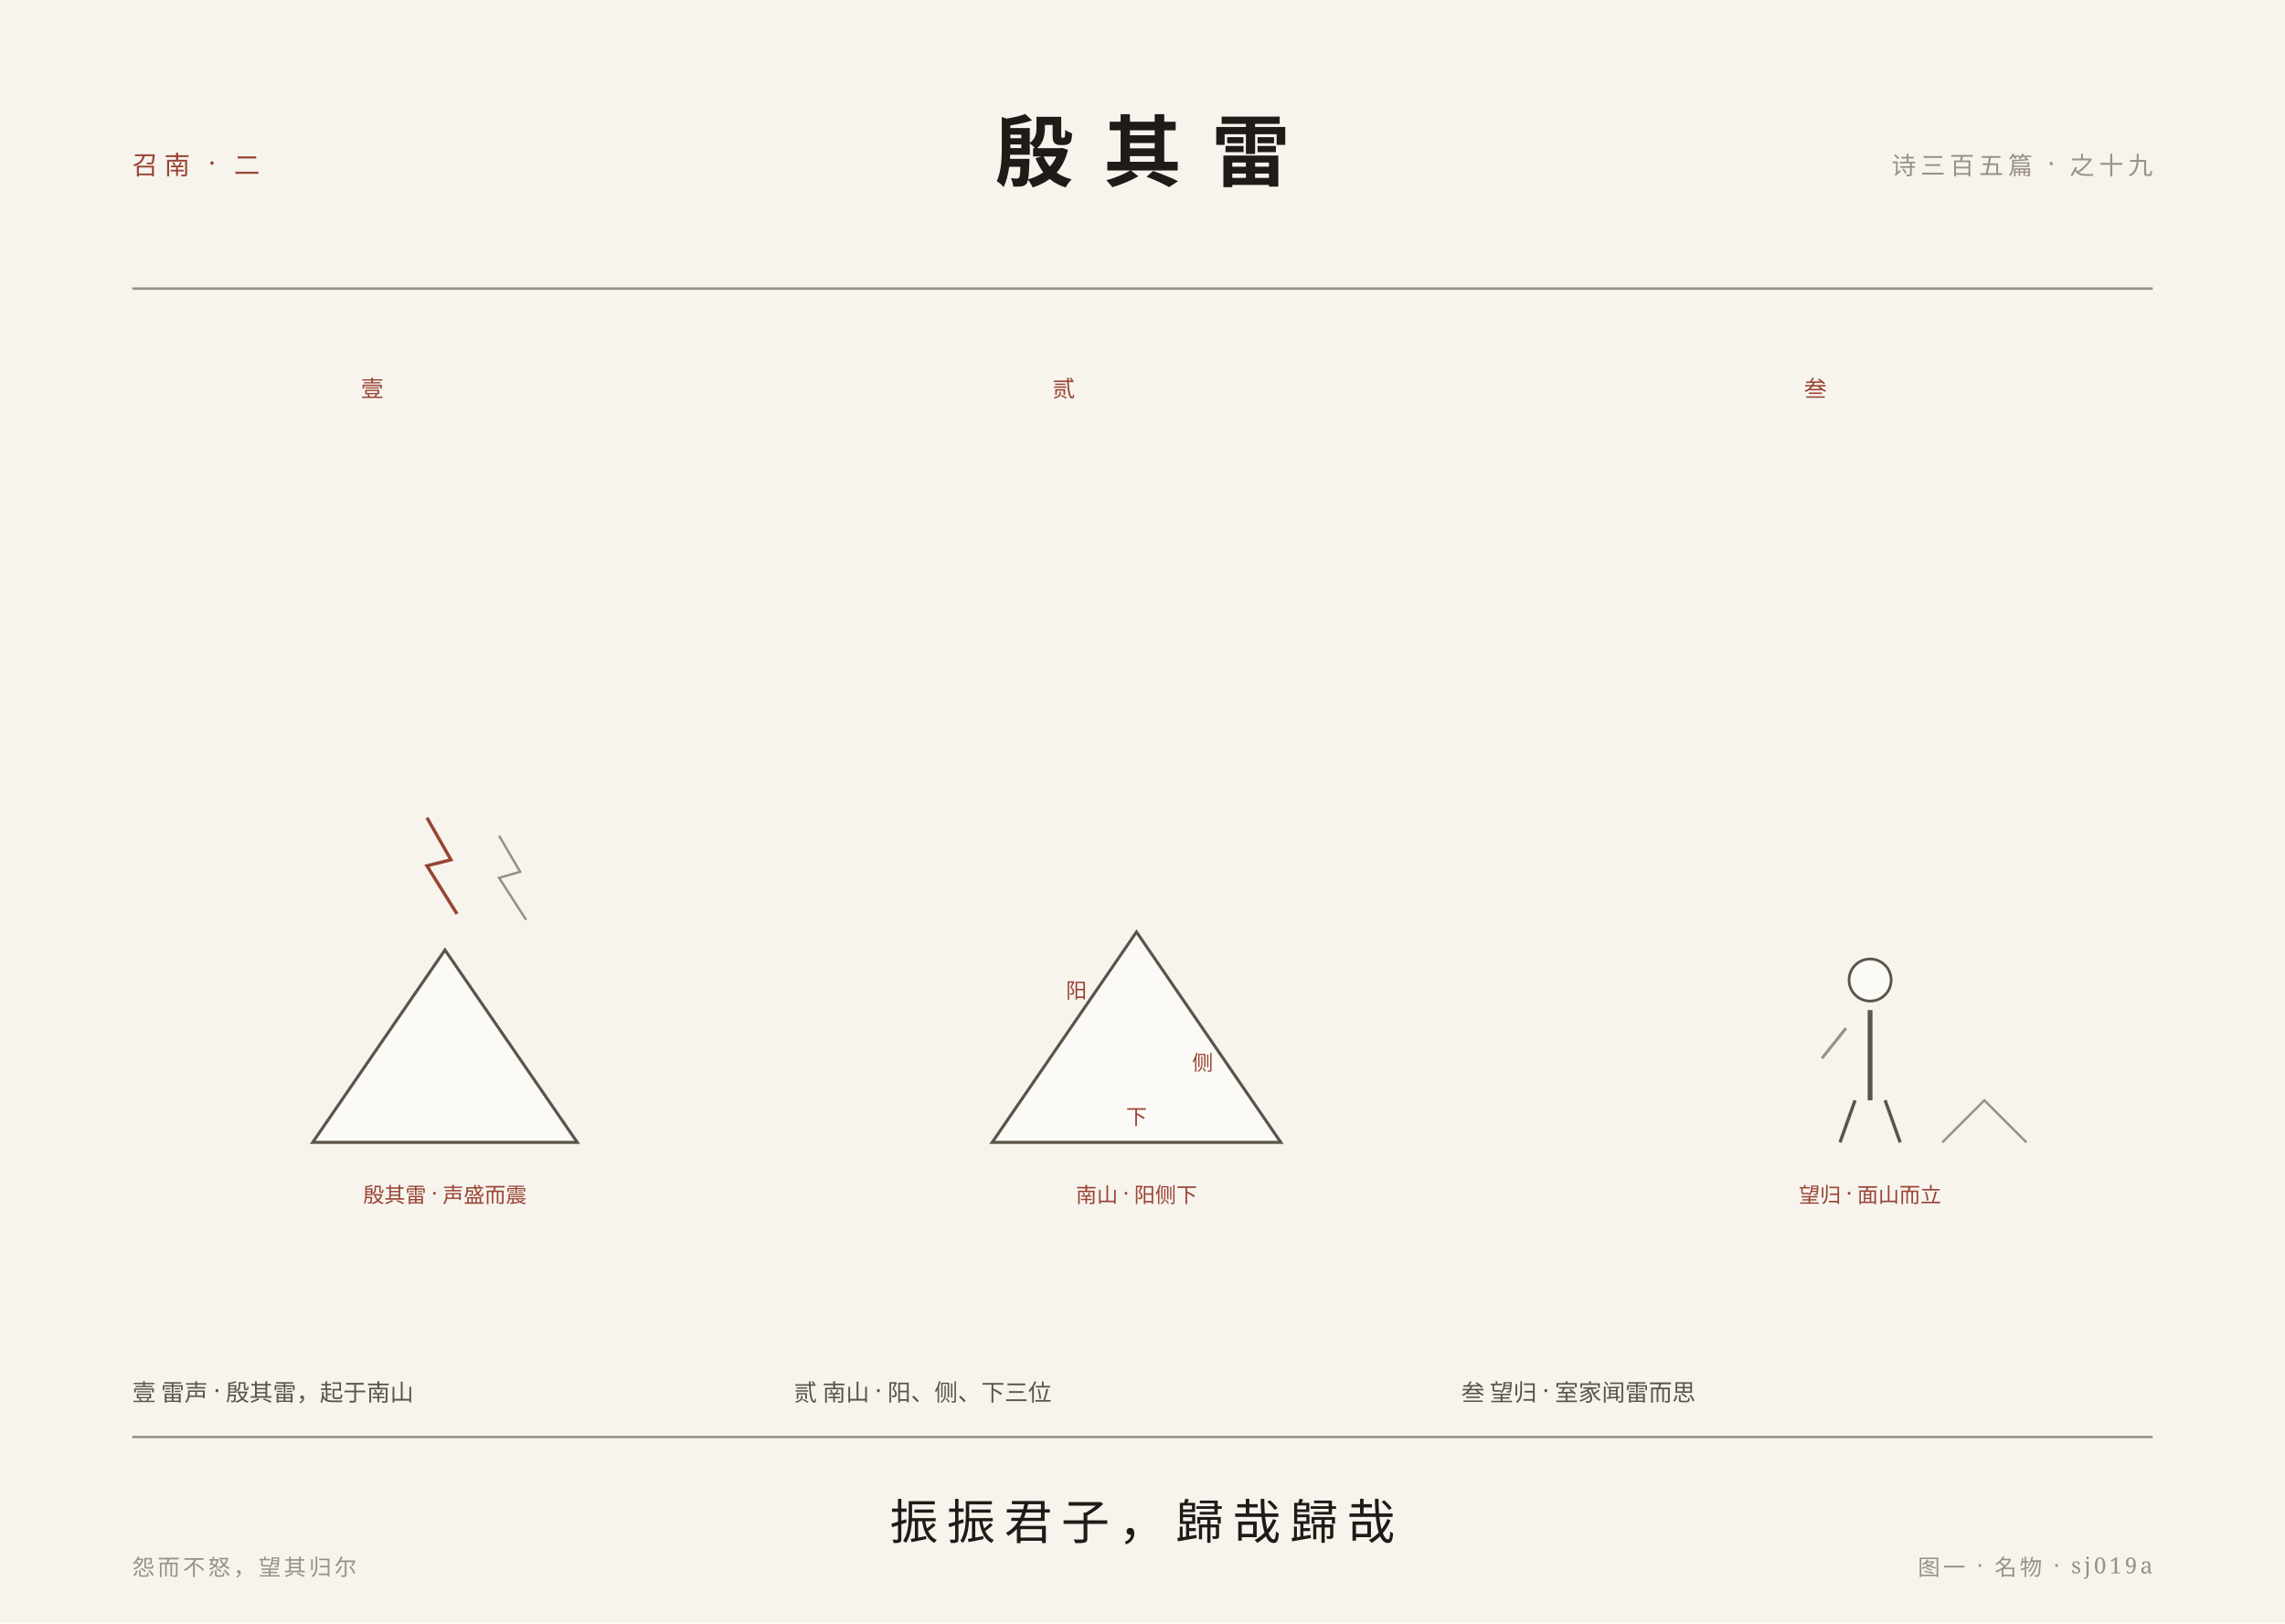
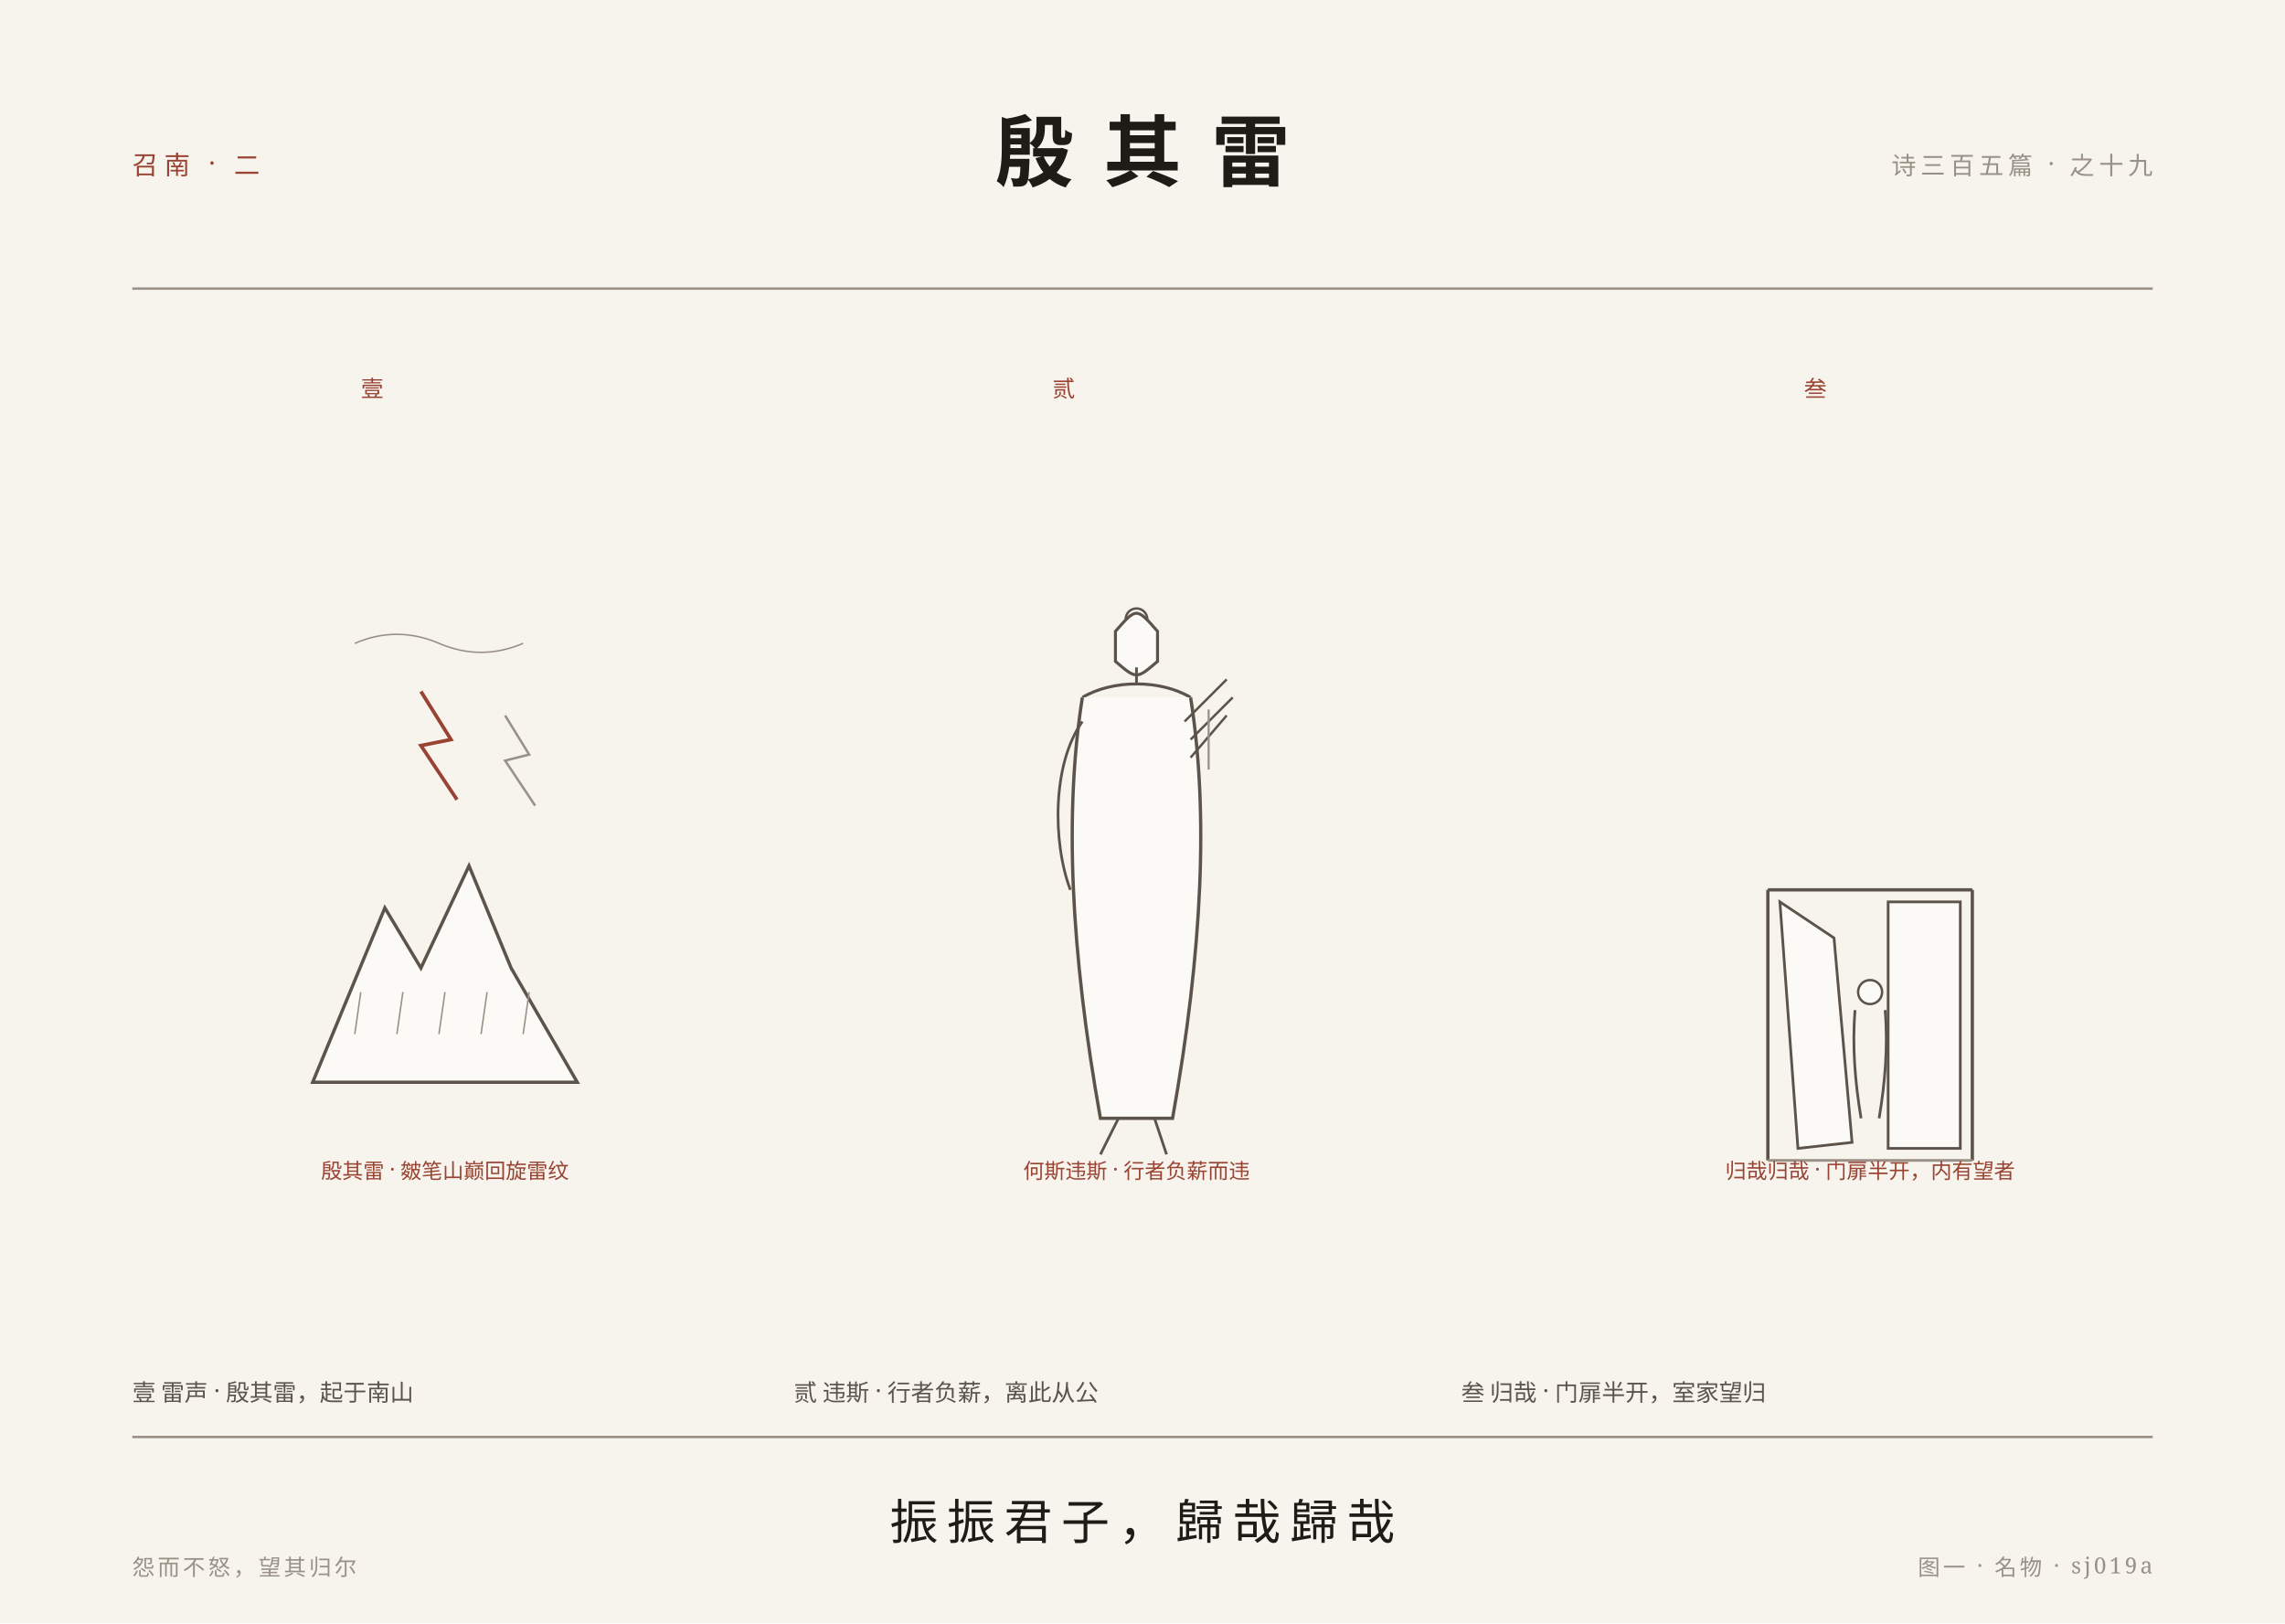
<svg xmlns="http://www.w3.org/2000/svg" viewBox="0 0 760 540" width="760" height="540" font-family="'Noto Serif SC','Songti SC',serif">
  <rect x="0" y="0" width="760" height="540" fill="#F7F4EE" />
  <text x="44" y="58" font-size="8.6" letter-spacing="2" fill="#994433">召南 · 二</text>
  <text x="380" y="60" text-anchor="middle" font-size="26" letter-spacing="10" fill="#1F1B17" font-weight="700">殷其雷</text>
  <text x="716" y="58" text-anchor="end" font-size="8.2" letter-spacing="1.5" fill="#9A9186">诗三百五篇 · 之十九</text>
  <line x1="44" y1="96" x2="716" y2="96" stroke="#9A9186" stroke-width="0.8" />
-   <path d="M104,380 L148,316 L192,380 Z" fill="#FCFAF6" stroke="#5C544A" stroke-width="1.0" />
-   <path d="M142,272 l8,14 l-8,2 l10,16" fill="none" stroke="#994433" stroke-width="1.1" />
-   <path d="M166,278 l7,12 l-7,2 l9,14" fill="none" stroke="#9A9186" stroke-width="0.8" />
-   <text x="148" y="400" text-anchor="middle" font-size="7.0" fill="#994433">殷其雷 · 声盛而震</text>
-   <path d="M330,380 L378,310 L426,380 Z" fill="#FCFAF6" stroke="#5C544A" stroke-width="1.0" />
-   <text x="358" y="332" text-anchor="middle" font-size="7.0" fill="#994433">阳</text>
-   <text x="400" y="356" text-anchor="middle" font-size="7.0" fill="#994433">侧</text>
-   <text x="378" y="374" text-anchor="middle" font-size="7.0" fill="#994433">下</text>
-   <text x="378" y="400" text-anchor="middle" font-size="7.0" fill="#994433">南山 · 阳侧下</text>
-   <circle cx="622" cy="326" r="7" fill="#FCFAF6" stroke="#5C544A" stroke-width="0.9" />
-   <path d="M622,336 L622,366" fill="none" stroke="#5C544A" stroke-width="1.6" />
-   <path d="M614,342 L606,352" fill="none" stroke="#9A9186" stroke-width="1.0" />
-   <path d="M617,366 L612,380 M627,366 L632,380" fill="none" stroke="#5C544A" stroke-width="1.1" />
-   <path d="M646,380 L660,366 L674,380" fill="none" stroke="#9A9186" stroke-width="0.8" />
-   <text x="622" y="400" text-anchor="middle" font-size="7.0" fill="#994433">望归 · 面山而立</text>
+   <path d="M104,360 L128,302 L140,322 L156,288 L170,322 L192,360 Z" fill="#FCFAF6" stroke="#5C544A" stroke-width="1.1" />
+   <path d="M118,344 l2,-14" fill="none" stroke="#9A9186" stroke-width="0.5" />
+   <path d="M132,344 l2,-14" fill="none" stroke="#9A9186" stroke-width="0.5" />
+   <path d="M146,344 l2,-14" fill="none" stroke="#9A9186" stroke-width="0.5" />
+   <path d="M160,344 l2,-14" fill="none" stroke="#9A9186" stroke-width="0.5" />
+   <path d="M174,344 l2,-14" fill="none" stroke="#9A9186" stroke-width="0.5" />
+   <path d="M140,230 l10,16 l-10,2 l12,18" fill="none" stroke="#994433" stroke-width="1.2" />
+   <path d="M168,238 l8,13 l-8,2 l10,15" fill="none" stroke="#9A9186" stroke-width="0.8" />
+   <path d="M118,214 q14,-6 28,0 q14,6 28,0" fill="none" stroke="#9A9186" stroke-width="0.5" />
+   <text x="148" y="392" text-anchor="middle" font-size="7.0" fill="#994433">殷其雷 · 皴笔山巅回旋雷纹</text>
+   <circle cx="378" cy="206" r="3.6" fill="#FCFAF6" stroke="#5C544A" stroke-width="0.8" />
+   <path d="M371,210 C378,202 378,202 385,210 L385,220 C378,226 378,226 371,220 Z" fill="#FCFAF6" stroke="#5C544A" stroke-width="1.0" />
+   <line x1="378" y1="222" x2="378" y2="228" stroke="#5C544A" stroke-width="0.9" />
+   <path d="M360,232 C370,226 386,226 396,232" fill="none" stroke="#5C544A" stroke-width="1.0" />
+   <path d="M360,232 C354,270 356,316 366,372 L390,372 C400,316 402,270 396,232" fill="#FCFAF6" stroke="#5C544A" stroke-width="1.1" />
+   <path d="M394,240 L408,226 M396,246 L410,232 M396,252 L408,238" fill="none" stroke="#5C544A" stroke-width="0.8" />
+   <path d="M402,236 L402,256" fill="none" stroke="#9A9186" stroke-width="0.7" />
+   <path d="M360,240 C350,254 350,280 356,296" fill="none" stroke="#5C544A" stroke-width="0.9" />
+   <path d="M372,372 L366,384 M384,372 L388,384" fill="none" stroke="#5C544A" stroke-width="0.9" />
+   <text x="378" y="392" text-anchor="middle" font-size="7.0" fill="#994433">何斯违斯 · 行者负薪而违</text>
+   <line x1="588" y1="296" x2="588" y2="386" stroke="#5C544A" stroke-width="1.1" />
+   <line x1="656" y1="296" x2="656" y2="386" stroke="#5C544A" stroke-width="1.1" />
+   <line x1="588" y1="296" x2="656" y2="296" stroke="#5C544A" stroke-width="1.1" />
+   <path d="M628,300 L652,300 L652,382 L628,382 Z" fill="#FCFAF6" stroke="#5C544A" stroke-width="0.9" />
+   <path d="M592,300 L610,312 L616,380 L598,382 Z" fill="#FCFAF6" stroke="#5C544A" stroke-width="0.9" />
+   <circle cx="622" cy="330" r="4" fill="#FCFAF6" stroke="#5C544A" stroke-width="0.8" />
+   <path d="M617,336 C616,348 617,360 619,372" fill="none" stroke="#5C544A" stroke-width="0.9" />
+   <path d="M627,336 C628,348 627,360 625,372" fill="none" stroke="#5C544A" stroke-width="0.9" />
+   <line x1="588" y1="386" x2="656" y2="386" stroke="#9A9186" stroke-width="0.9" />
+   <text x="622" y="392" text-anchor="middle" font-size="7.0" fill="#994433">归哉归哉 · 门扉半开，内有望者</text>
  <text x="120" y="132" font-size="7.6" fill="#994433">壹</text>
  <text x="350" y="132" font-size="7.6" fill="#994433">贰</text>
  <text x="600" y="132" font-size="7.6" fill="#994433">叁</text>
  <text x="44" y="466" font-size="7.8" fill="#5C544A">壹 雷声 · 殷其雷，起于南山</text>
-   <text x="264" y="466" font-size="7.8" fill="#5C544A">贰 南山 · 阳、侧、下三位</text>
-   <text x="486" y="466" font-size="7.8" fill="#5C544A">叁 望归 · 室家闻雷而思</text>
+   <text x="264" y="466" font-size="7.8" fill="#5C544A">贰 违斯 · 行者负薪，离此从公</text>
+   <text x="486" y="466" font-size="7.8" fill="#5C544A">叁 归哉 · 门扉半开，室家望归</text>
  <line x1="44" y1="478" x2="716" y2="478" stroke="#9A9186" stroke-width="0.8" />
  <text x="380" y="512" text-anchor="middle" font-size="16" letter-spacing="3" fill="#1F1B17">振振君子，歸哉歸哉</text>
  <text x="44" y="524" font-size="7.4" letter-spacing="1" fill="#9A9186">怨而不怒，望其归尔</text>
  <text x="716" y="524" text-anchor="end" font-size="7.4" letter-spacing="1" fill="#9A9186">图一 · 名物 · sj019a</text>
</svg>
